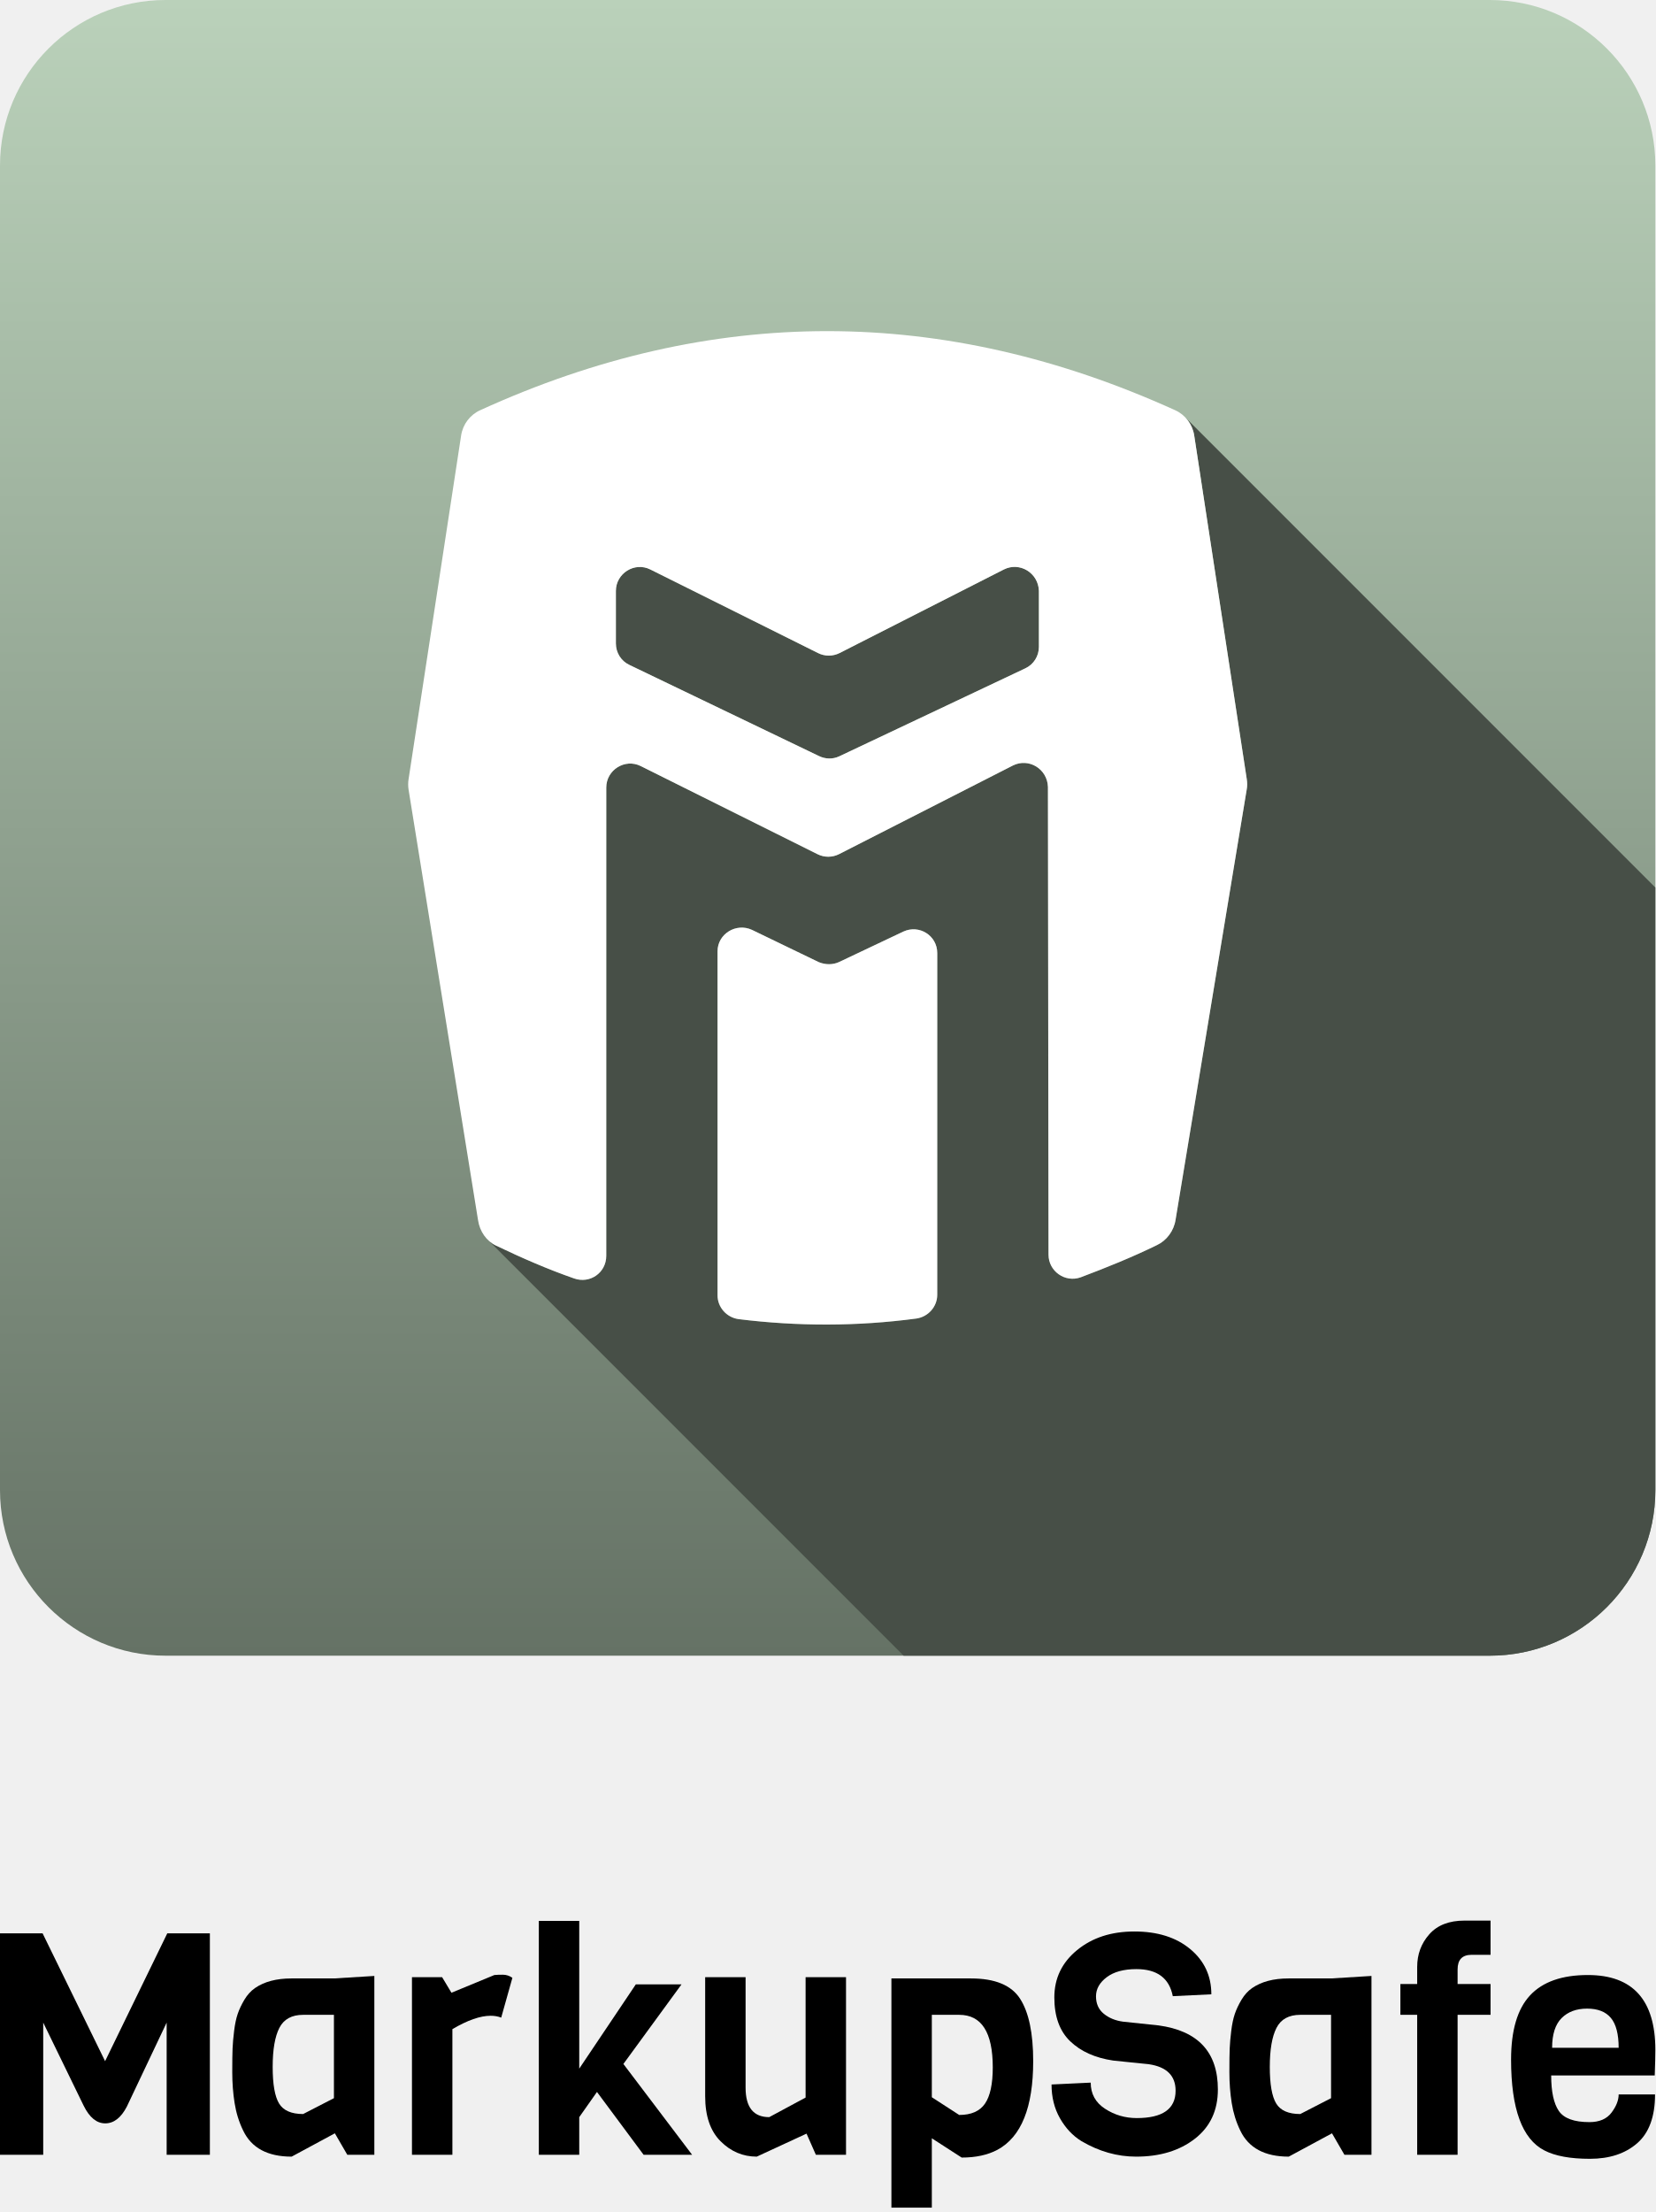
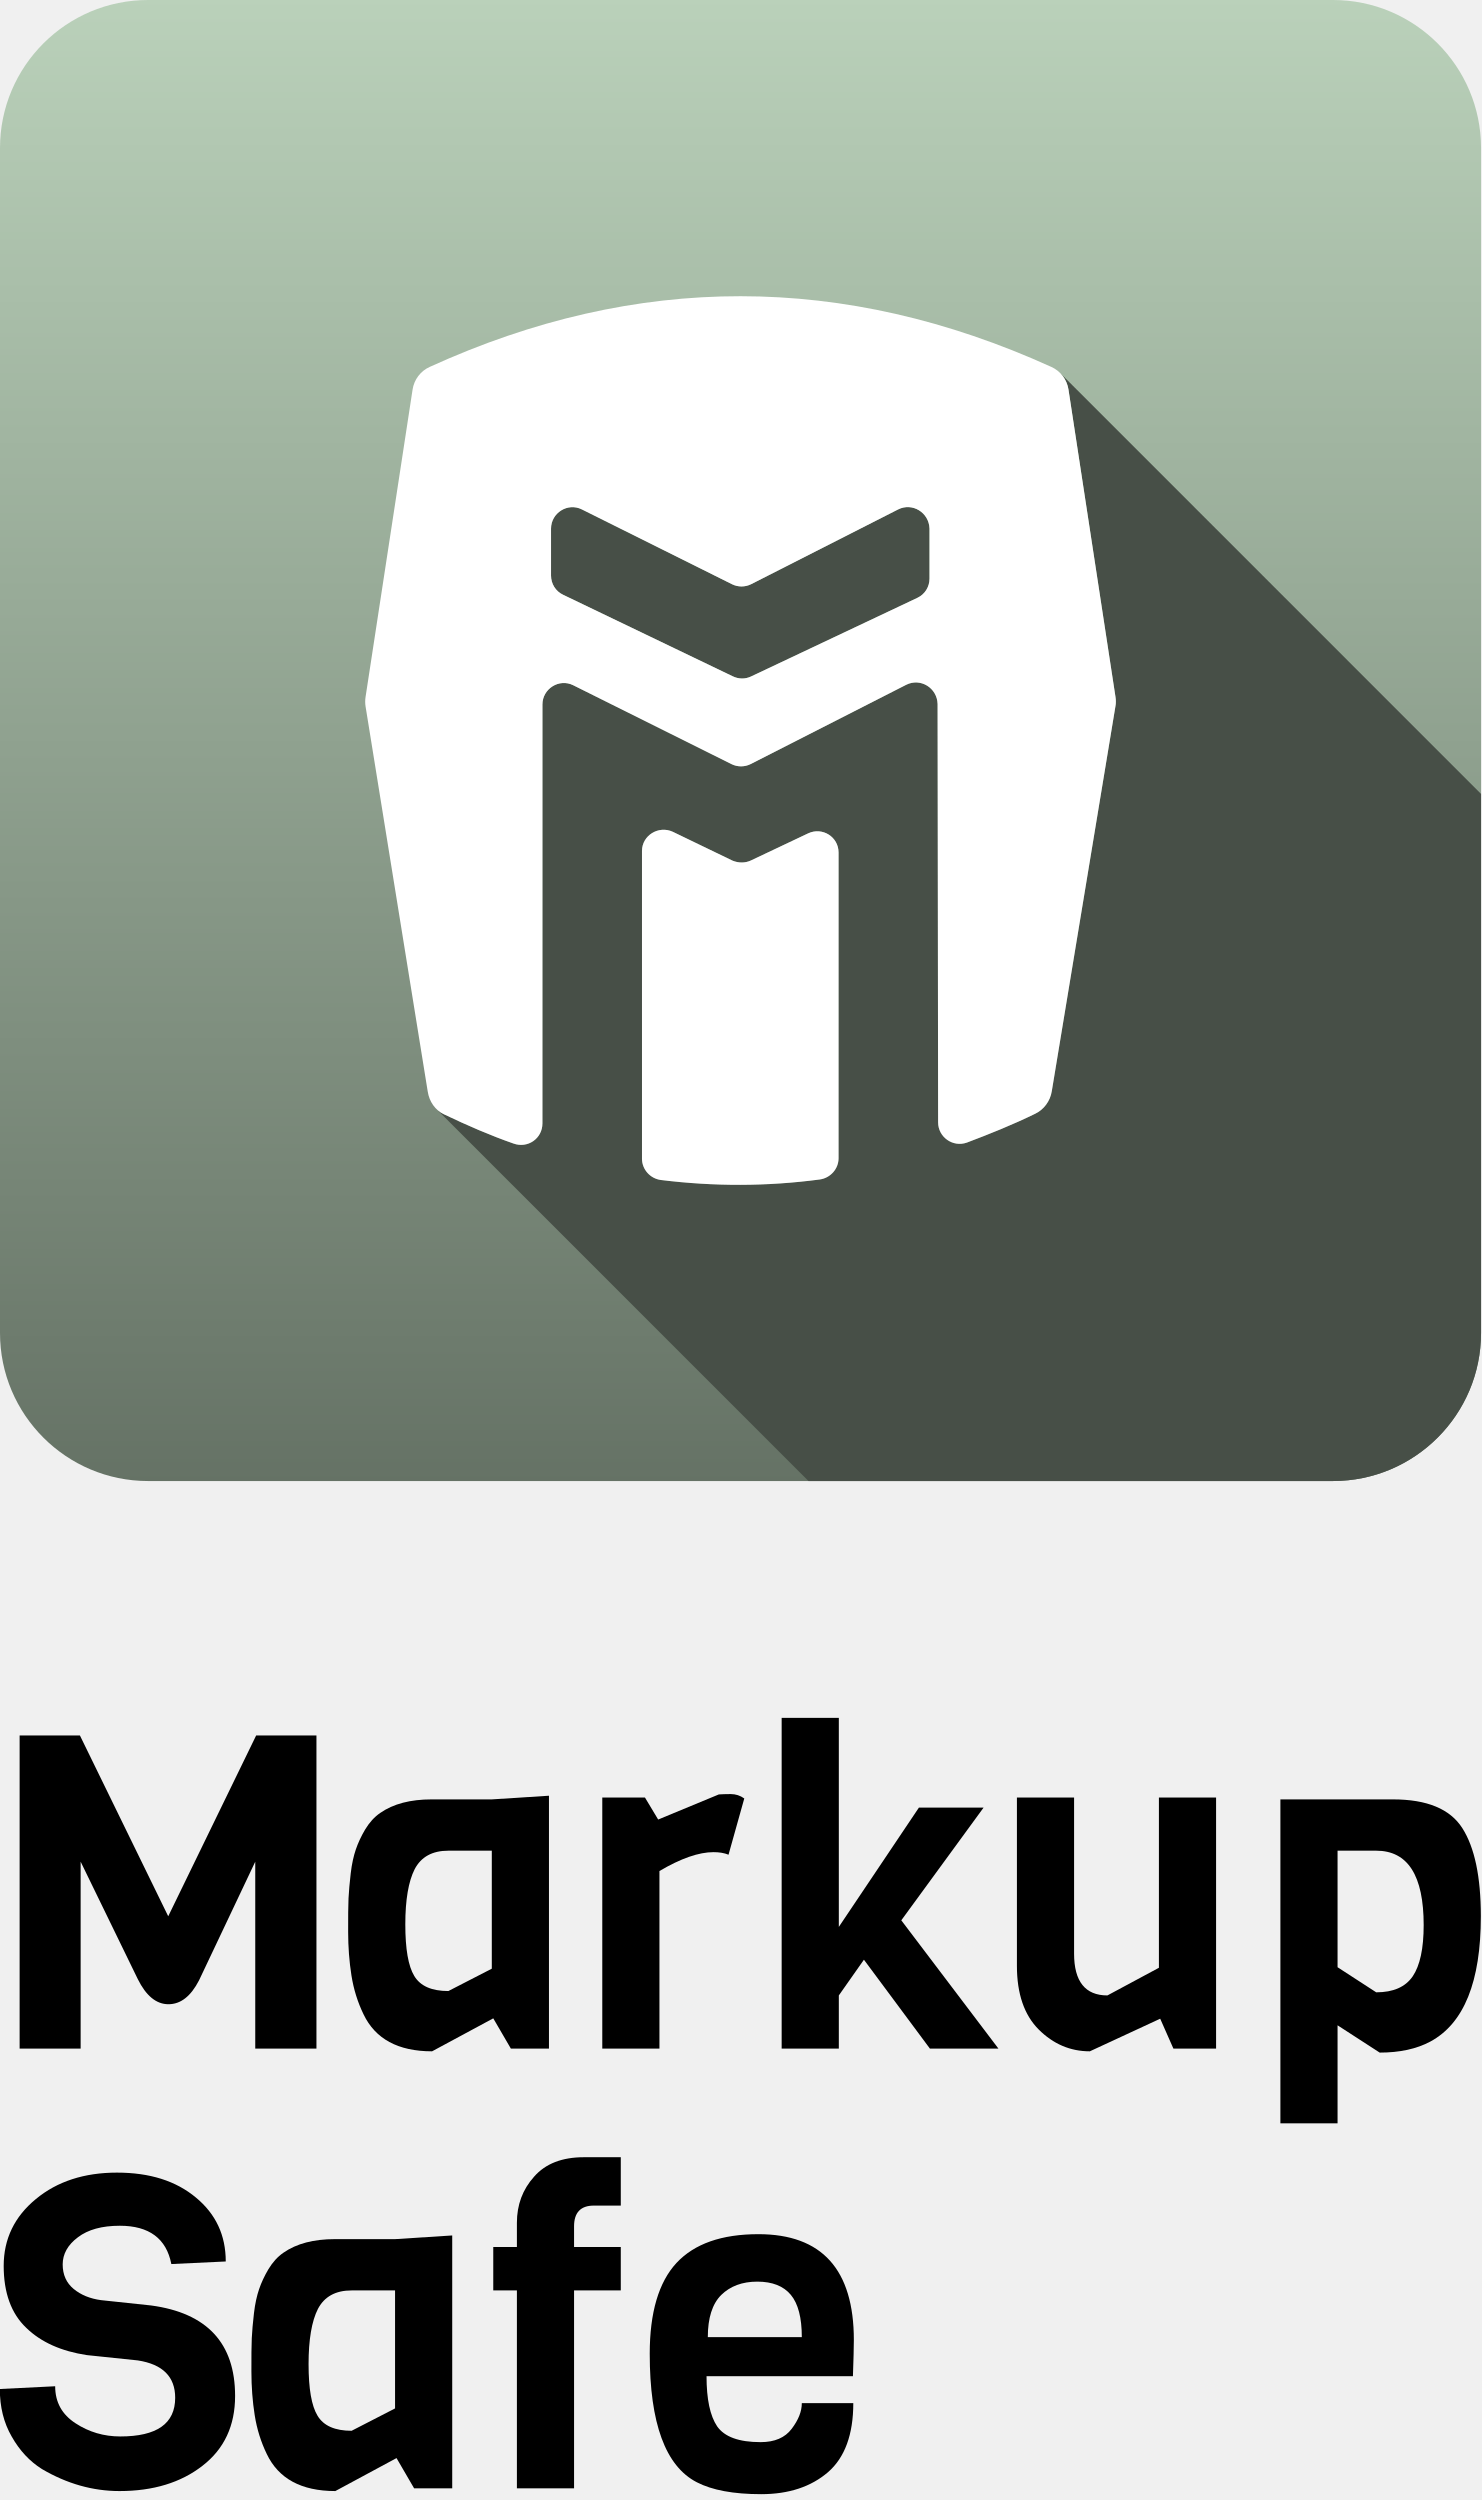
- <svg xmlns="http://www.w3.org/2000/svg" width="100%" height="100%" viewBox="0 0 250 334" version="1.1" xml:space="preserve" style="fill-rule:evenodd;clip-rule:evenodd;stroke-linejoin:round;stroke-miterlimit:2;">
-   <g id="Name">
-     <path d="M25.169,305.402l-6.01,12.678c-0.877,1.691 -1.965,2.536 -3.264,2.536c-1.299,0 -2.387,-0.892 -3.264,-2.676l-6.104,-12.538l0,19.957l-6.527,-0l0,-33.434l6.433,0l9.439,19.3l9.391,-19.3l6.433,0l0,33.434l-6.527,-0l0,-19.957Z" style="fill-rule:nonzero;" />
-     <path d="M56.536,325.359l-4.085,-0l-1.878,-3.24l-6.527,3.521c-3.632,0 -6.073,-1.314 -7.325,-3.944c-0.627,-1.283 -1.057,-2.669 -1.292,-4.156c-0.235,-1.487 -0.352,-3.036 -0.352,-4.648c0,-1.613 0.016,-2.802 0.047,-3.569c0.031,-0.767 0.11,-1.659 0.235,-2.677c0.125,-1.017 0.305,-1.87 0.54,-2.559c0.235,-0.689 0.571,-1.401 1.009,-2.136c0.439,-0.736 0.971,-1.323 1.597,-1.761c1.409,-0.971 3.24,-1.456 5.494,-1.456l6.433,0l6.104,-0.376l0,27.001Zm-6.104,-8.546l0,-12.585l-4.649,0c-1.722,0 -2.919,0.657 -3.592,1.972c-0.673,1.315 -1.01,3.279 -1.01,5.893c0,2.614 0.321,4.453 0.963,5.518c0.642,1.064 1.855,1.596 3.639,1.596l4.649,-2.394Z" style="fill-rule:nonzero;" />
-     <path d="M77.385,298.64l-1.69,6.011c-0.47,-0.188 -1.002,-0.282 -1.597,-0.282c-1.565,-0 -3.49,0.673 -5.775,2.019l-0,18.971l-6.105,-0l0,-26.813l4.555,0l1.409,2.348l6.48,-2.676c0.313,-0.032 0.736,-0.047 1.268,-0.047c0.532,-0 1.017,0.156 1.455,0.469Z" style="fill-rule:nonzero;" />
-     <path d="M104.527,325.359l-7.326,-0l-7.043,-9.486l-2.677,3.804l0,5.682l-6.104,-0l-0,-35.312l6.104,-0l0,22.305l8.546,-12.726l6.903,0l-8.781,12.021l10.378,13.712Z" style="fill-rule:nonzero;" />
-     <path d="M127.77,325.359l-4.554,-0l-1.409,-3.193l-7.513,3.474c-2.098,0 -3.921,-0.774 -5.471,-2.324c-1.549,-1.549 -2.324,-3.811 -2.324,-6.785l-0,-17.985l6.104,0l0,16.67c0,2.974 1.19,4.461 3.569,4.461l5.494,-2.958l0,-18.173l6.104,0l0,26.813Z" style="fill-rule:nonzero;" />
-     <path d="M156.039,311.225c-0,6.981 -1.8,11.442 -5.4,13.382c-1.472,0.783 -3.272,1.174 -5.4,1.174l-4.508,-2.911l-0,10.471l-6.105,0l0,-34.607l12.021,0c3.632,0 6.105,1.025 7.419,3.076c1.315,2.05 1.973,5.188 1.973,9.415Zm-6.105,0.939c0,-5.291 -1.69,-7.936 -5.071,-7.936l-4.132,0l-0,12.444l4.132,2.676c1.816,0 3.115,-0.571 3.897,-1.714c0.783,-1.142 1.174,-2.966 1.174,-5.47Z" style="fill-rule:nonzero;" />
-     <path d="M183.931,315.498c0,3.162 -1.158,5.642 -3.475,7.442c-2.316,1.8 -5.274,2.7 -8.874,2.7c-2.849,0 -5.604,-0.782 -8.265,-2.347c-1.315,-0.814 -2.395,-1.965 -3.24,-3.452c-0.845,-1.487 -1.268,-3.185 -1.268,-5.095l5.917,-0.281c-0,1.69 0.72,3.005 2.16,3.944c1.44,0.939 3.036,1.409 4.789,1.409c3.914,-0 5.87,-1.378 5.87,-4.132c0,-2.254 -1.33,-3.585 -3.991,-3.992l-5.447,-0.563c-2.724,-0.407 -4.884,-1.378 -6.48,-2.912c-1.597,-1.534 -2.395,-3.741 -2.395,-6.621c-0,-2.88 1.142,-5.259 3.428,-7.137c2.285,-1.878 5.173,-2.817 8.663,-2.817c3.491,-0 6.3,0.884 8.429,2.653c2.129,1.768 3.193,4.046 3.193,6.832l-5.823,0.282c-0.532,-2.724 -2.363,-4.086 -5.494,-4.086c-1.909,0 -3.404,0.407 -4.484,1.221c-1.08,0.814 -1.62,1.777 -1.62,2.888c0,1.111 0.391,1.988 1.174,2.63c0.783,0.641 1.753,1.041 2.911,1.197l5.353,0.564c5.98,0.813 8.969,4.038 8.969,9.673Z" style="fill-rule:nonzero;" />
-     <path d="M207.128,325.359l-4.085,-0l-1.878,-3.24l-6.528,3.521c-3.631,0 -6.073,-1.314 -7.325,-3.944c-0.626,-1.283 -1.056,-2.669 -1.291,-4.156c-0.235,-1.487 -0.352,-3.036 -0.352,-4.648c-0,-1.613 0.015,-2.802 0.047,-3.569c0.031,-0.767 0.109,-1.659 0.234,-2.677c0.126,-1.017 0.306,-1.87 0.54,-2.559c0.235,-0.689 0.572,-1.401 1.01,-2.136c0.438,-0.736 0.97,-1.323 1.597,-1.761c1.408,-0.971 3.24,-1.456 5.494,-1.456l6.433,0l6.104,-0.376l0,27.001Zm-6.104,-8.546l-0,-12.585l-4.649,0c-1.722,0 -2.919,0.657 -3.592,1.972c-0.673,1.315 -1.01,3.279 -1.01,5.893c0,2.614 0.321,4.453 0.963,5.518c0.641,1.064 1.855,1.596 3.639,1.596l4.649,-2.394Z" style="fill-rule:nonzero;" />
-     <path d="M225.113,304.228l-4.978,0l0,21.131l-6.104,-0l-0,-21.131l-2.536,0l0,-4.649l2.536,0l-0,-2.582c-0,-1.91 0.61,-3.553 1.831,-4.931c1.221,-1.377 2.99,-2.066 5.306,-2.066l3.945,-0l-0,5.165l-2.865,0c-1.408,0 -2.113,0.736 -2.113,2.207l0,2.207l4.978,0l-0,4.649Z" style="fill-rule:nonzero;" />
-     <path d="M249.906,313.385l-15.637,-0c0,2.441 0.384,4.226 1.151,5.353c0.767,1.127 2.309,1.69 4.625,1.69c1.503,0 2.614,-0.477 3.334,-1.432c0.72,-0.955 1.08,-1.87 1.08,-2.747l5.494,0c0,3.35 -0.9,5.807 -2.7,7.372c-1.8,1.566 -4.179,2.348 -7.137,2.348c-2.959,0 -5.252,-0.422 -6.88,-1.268c-3.349,-1.721 -5.024,-6.292 -5.024,-13.711c-0,-4.414 0.955,-7.646 2.864,-9.697c1.91,-2.05 4.821,-3.075 8.734,-3.075c6.793,-0 10.19,3.772 10.19,11.316c-0,0.814 -0.031,2.098 -0.094,3.851Zm-15.496,-4.18l10.049,0c0,-2.066 -0.391,-3.568 -1.174,-4.507c-0.782,-0.94 -1.98,-1.409 -3.592,-1.409c-1.612,-0 -2.896,0.477 -3.851,1.432c-0.954,0.955 -1.432,2.45 -1.432,4.484Z" style="fill-rule:nonzero;" />
-   </g>
-   <g id="Icon">
-     <path id="Box" d="M250,25l0,200c0,13.798 -11.202,25 -25,25l-200,0c-13.798,0 -25,-11.202 -25,-25l0,-200c0,-13.798 11.202,-25 25,-25l200,0c13.798,0 25,11.202 25,25Z" style="fill:url(#_Linear1);" />
-     <path id="Shadow" d="M250,134.012l0,90.988c0,13.798 -11.202,25 -25,25l-88.529,0l-62.66,-62.66c0.334,0.304 0.709,0.557 1.118,0.75c3.924,1.876 7.848,3.582 11.771,4.947c2.389,0.853 4.862,-0.853 4.862,-3.412l0,-70.713c0,-2.645 2.815,-4.436 5.204,-3.242l26.699,13.307c1.023,0.512 2.217,0.512 3.241,-0l26.272,-13.392c2.389,-1.194 5.204,0.512 5.289,3.241l0.085,70.629c0,2.473 2.474,4.265 4.862,3.412c3.839,-1.451 7.677,-2.986 11.516,-4.863c1.45,-0.682 2.559,-2.132 2.815,-3.838l10.747,-64.999c0.086,-0.426 0.086,-1.023 0,-1.535l-7.932,-51.862c-0.159,-1.057 -0.645,-2.015 -1.356,-2.754l70.996,70.996Zm-126.365,-19.877l-28.575,-13.733c-1.28,-0.598 -2.047,-1.877 -2.047,-3.242l-0,-7.933c-0,-2.644 2.814,-4.435 5.203,-3.241l25.334,12.624c1.024,0.512 2.218,0.512 3.241,0l24.823,-12.624c2.388,-1.194 5.203,0.512 5.288,3.241l0,8.445c0,1.365 -0.768,2.644 -2.047,3.241l-28.149,13.307c-0.938,0.427 -2.047,0.427 -3.071,-0.085Zm0,31.134l-10.065,-4.862c-2.389,-1.109 -5.203,0.597 -5.203,3.242l-0,51.947c-0,1.791 1.364,3.327 3.156,3.583c8.956,1.109 17.913,1.109 26.869,-0.086c1.791,-0.256 3.156,-1.791 3.156,-3.582l0,-51.607c0,-2.644 -2.729,-4.35 -5.118,-3.241l-9.724,4.606c-0.938,0.427 -2.047,0.427 -3.071,0Z" style="fill:#474f47;" />
-     <g id="Icon1">
-       <path d="M123.635,145.269l-10.065,-4.862c-2.389,-1.109 -5.203,0.597 -5.203,3.242l-0,51.947c-0,1.791 1.364,3.327 3.156,3.583c8.956,1.109 17.913,1.109 26.869,-0.086c1.791,-0.256 3.156,-1.791 3.156,-3.582l0,-51.607c0,-2.644 -2.729,-4.35 -5.118,-3.241l-9.724,4.606c-0.938,0.427 -2.047,0.427 -3.071,0Z" style="fill:#fff;" />
-       <path d="M188.292,117.632l-7.932,-51.862c-0.256,-1.706 -1.365,-3.156 -2.901,-3.839c-34.973,-15.865 -69.945,-15.951 -104.918,0c-1.536,0.683 -2.645,2.133 -2.901,3.839l-7.932,51.862c-0.086,0.512 -0.086,1.109 -0,1.621l10.491,64.998c0.256,1.706 1.28,3.156 2.73,3.839c3.924,1.876 7.848,3.582 11.771,4.947c2.389,0.853 4.862,-0.853 4.862,-3.412l0,-70.713c0,-2.645 2.815,-4.436 5.204,-3.242l26.699,13.307c1.023,0.512 2.217,0.512 3.241,-0l26.272,-13.392c2.389,-1.194 5.204,0.512 5.289,3.241l0.085,70.629c0,2.473 2.474,4.265 4.862,3.412c3.839,-1.451 7.677,-2.986 11.516,-4.863c1.45,-0.682 2.559,-2.132 2.815,-3.838l10.747,-64.999c0.086,-0.426 0.086,-1.023 0,-1.535Zm-64.657,-3.497l-28.575,-13.733c-1.28,-0.598 -2.047,-1.877 -2.047,-3.242l-0,-7.933c-0,-2.644 2.814,-4.435 5.203,-3.241l25.334,12.624c1.024,0.512 2.218,0.512 3.241,0l24.823,-12.624c2.388,-1.194 5.203,0.512 5.288,3.241l0,8.445c0,1.365 -0.768,2.644 -2.047,3.241l-28.149,13.307c-0.938,0.427 -2.047,0.427 -3.071,-0.085Z" style="fill:#fff;" />
+ <svg xmlns="http://www.w3.org/2000/svg" width="100%" height="100%" viewBox="0 0 250 422" version="1.1" xml:space="preserve" style="fill-rule:evenodd;clip-rule:evenodd;stroke-linejoin:round;stroke-miterlimit:2;">
+   <g transform="matrix(0.5,0,0,0.5,-125,-39.4938)">
+     <g transform="matrix(1,0,0,1,-4400,0)">
+       <g id="Name" transform="matrix(0.5,0,0,0.5,2450,540)">
+         <g transform="matrix(12.3713,0,0,12.3713,-37379.1,-18497.6)">
+           <path d="M3423.65,1550.36L3415.66,1550.36C3415.66,1551.61 3415.85,1552.52 3416.24,1553.1C3416.64,1553.67 3417.42,1553.96 3418.61,1553.96C3419.38,1553.96 3419.94,1553.72 3420.31,1553.23C3420.68,1552.74 3420.86,1552.28 3420.86,1551.83L3423.67,1551.83C3423.67,1553.54 3423.21,1554.8 3422.29,1555.6C3421.37,1556.39 3420.16,1556.8 3418.64,1556.8C3417.13,1556.8 3415.96,1556.58 3415.13,1556.15C3413.42,1555.27 3412.56,1552.93 3412.56,1549.14C3412.56,1546.88 3413.05,1545.23 3414.02,1544.18C3415,1543.13 3416.49,1542.61 3418.49,1542.61C3421.96,1542.61 3423.7,1544.54 3423.7,1548.39C3423.7,1548.81 3423.68,1549.47 3423.65,1550.36ZM3415.73,1548.23L3420.86,1548.23C3420.86,1547.17 3420.66,1546.4 3420.26,1545.92C3419.86,1545.44 3419.25,1545.2 3418.43,1545.2C3417.6,1545.2 3416.95,1545.45 3416.46,1545.93C3415.97,1546.42 3415.73,1547.19 3415.73,1548.23Z" style="fill-rule:nonzero;" />
+         </g>
+         <g transform="matrix(12.3713,0,0,12.3713,-37379.1,-18497.6)">
+           <path d="M3410.98,1545.68L3408.43,1545.68L3408.43,1556.48L3405.31,1556.48L3405.31,1545.68L3404.02,1545.68L3404.02,1543.31L3405.31,1543.31L3405.31,1541.99C3405.31,1541.01 3405.62,1540.17 3406.25,1539.47C3406.87,1538.76 3407.78,1538.41 3408.96,1538.41L3410.98,1538.41L3410.98,1541.05L3409.51,1541.05C3408.79,1541.05 3408.43,1541.43 3408.43,1542.18L3408.43,1543.31L3410.98,1543.31L3410.98,1545.68Z" style="fill-rule:nonzero;" />
+         </g>
+         <g transform="matrix(12.3713,0,0,12.3713,-37379.1,-18497.6)">
+           <path d="M3401.78,1556.48L3399.7,1556.48L3398.74,1554.83L3395.4,1556.63C3393.54,1556.63 3392.3,1555.95 3391.66,1554.61C3391.34,1553.95 3391.12,1553.25 3391,1552.49C3390.88,1551.73 3390.82,1550.93 3390.82,1550.11C3390.82,1549.29 3390.82,1548.68 3390.84,1548.29C3390.86,1547.89 3390.9,1547.44 3390.96,1546.92C3391.02,1546.4 3391.12,1545.96 3391.24,1545.61C3391.36,1545.26 3391.53,1544.89 3391.75,1544.52C3391.98,1544.14 3392.25,1543.84 3392.57,1543.62C3393.29,1543.12 3394.22,1542.88 3395.38,1542.88L3398.66,1542.88L3401.78,1542.68L3401.78,1556.48ZM3398.66,1552.12L3398.66,1545.68L3396.29,1545.68C3395.41,1545.68 3394.8,1546.02 3394.45,1546.69C3394.11,1547.36 3393.94,1548.37 3393.94,1549.7C3393.94,1551.04 3394.1,1551.98 3394.43,1552.52C3394.76,1553.07 3395.38,1553.34 3396.29,1553.34L3398.66,1552.12Z" style="fill-rule:nonzero;" />
+         </g>
+         <g transform="matrix(12.3713,0,0,12.3713,-37379.1,-18497.6)">
+           <path d="M3389.93,1551.44C3389.93,1553.06 3389.34,1554.33 3388.15,1555.25C3386.97,1556.17 3385.46,1556.63 3383.62,1556.63C3382.16,1556.63 3380.75,1556.23 3379.39,1555.43C3378.72,1555.01 3378.17,1554.42 3377.74,1553.66C3377.3,1552.9 3377.09,1552.04 3377.09,1551.06L3380.11,1550.91C3380.11,1551.78 3380.48,1552.45 3381.22,1552.93C3381.95,1553.41 3382.77,1553.65 3383.66,1553.65C3385.66,1553.65 3386.66,1552.95 3386.66,1551.54C3386.66,1550.39 3385.98,1549.71 3384.62,1549.5L3381.84,1549.21C3380.45,1549 3379.34,1548.51 3378.53,1547.72C3377.71,1546.94 3377.3,1545.81 3377.3,1544.34C3377.3,1542.87 3377.89,1541.65 3379.06,1540.69C3380.22,1539.73 3381.7,1539.25 3383.48,1539.25C3385.27,1539.25 3386.7,1539.7 3387.79,1540.61C3388.88,1541.51 3389.42,1542.67 3389.42,1544.1L3386.45,1544.24C3386.18,1542.85 3385.24,1542.15 3383.64,1542.15C3382.66,1542.15 3381.9,1542.36 3381.35,1542.78C3380.8,1543.19 3380.52,1543.69 3380.52,1544.26C3380.52,1544.82 3380.72,1545.27 3381.12,1545.6C3381.52,1545.93 3382.02,1546.13 3382.61,1546.21L3385.34,1546.5C3388.4,1546.91 3389.93,1548.56 3389.93,1551.44Z" style="fill-rule:nonzero;" />
+         </g>
+         <g transform="matrix(12.3713,0,0,12.3713,-37379.1,-18497.6)">
+           <path d="M3457.92,1525.26C3457.92,1528.83 3457,1531.11 3455.16,1532.1C3454.41,1532.5 3453.49,1532.7 3452.4,1532.7L3450.1,1531.21L3450.1,1536.56L3446.98,1536.56L3446.98,1518.88L3453.12,1518.88C3454.98,1518.88 3456.24,1519.4 3456.91,1520.45C3457.58,1521.5 3457.92,1523.1 3457.92,1525.26ZM3454.8,1525.74C3454.8,1523.04 3453.94,1521.68 3452.21,1521.68L3450.1,1521.68L3450.1,1528.04L3452.21,1529.41C3453.14,1529.41 3453.8,1529.12 3454.2,1528.54C3454.6,1527.95 3454.8,1527.02 3454.8,1525.74Z" style="fill-rule:nonzero;" />
+         </g>
+         <g transform="matrix(12.3713,0,0,12.3713,-37379.1,-18497.6)">
+           <path d="M3443.47,1532.48L3441.14,1532.48L3440.42,1530.85L3436.58,1532.63C3435.51,1532.63 3434.58,1532.23 3433.79,1531.44C3433,1530.65 3432.6,1529.49 3432.6,1527.97L3432.6,1518.78L3435.72,1518.78L3435.72,1527.3C3435.72,1528.82 3436.33,1529.58 3437.54,1529.58L3440.35,1528.07L3440.35,1518.78L3443.47,1518.78L3443.47,1532.48Z" style="fill-rule:nonzero;" />
+         </g>
+         <g transform="matrix(12.3713,0,0,12.3713,-37379.1,-18497.6)">
+           <path d="M3431.59,1532.48L3427.85,1532.48L3424.25,1527.63L3422.88,1529.58L3422.88,1532.48L3419.76,1532.48L3419.76,1514.43L3422.88,1514.43L3422.88,1525.84L3427.25,1519.33L3430.78,1519.33L3426.29,1525.48L3431.59,1532.48Z" style="fill-rule:nonzero;" />
+         </g>
+         <g transform="matrix(12.3713,0,0,12.3713,-37379.1,-18497.6)">
+           <path d="M3417.72,1518.83L3416.86,1521.9C3416.62,1521.8 3416.34,1521.76 3416.04,1521.76C3415.24,1521.76 3414.26,1522.1 3413.09,1522.79L3413.09,1532.48L3409.97,1532.48L3409.97,1518.78L3412.3,1518.78L3413.02,1519.98L3416.33,1518.61C3416.49,1518.6 3416.7,1518.59 3416.98,1518.59C3417.25,1518.59 3417.5,1518.67 3417.72,1518.83Z" style="fill-rule:nonzero;" />
+         </g>
+         <g transform="matrix(12.3713,0,0,12.3713,-37379.1,-18497.6)">
+           <path d="M3407.06,1532.48L3404.98,1532.48L3404.02,1530.83L3400.68,1532.63C3398.82,1532.63 3397.58,1531.95 3396.94,1530.61C3396.62,1529.95 3396.4,1529.25 3396.28,1528.49C3396.16,1527.73 3396.1,1526.93 3396.1,1526.11C3396.1,1525.29 3396.1,1524.68 3396.12,1524.29C3396.14,1523.89 3396.18,1523.44 3396.24,1522.92C3396.3,1522.4 3396.4,1521.96 3396.52,1521.61C3396.64,1521.26 3396.81,1520.89 3397.03,1520.52C3397.26,1520.14 3397.53,1519.84 3397.85,1519.62C3398.57,1519.12 3399.5,1518.88 3400.66,1518.88L3403.94,1518.88L3407.06,1518.68L3407.06,1532.48ZM3403.94,1528.12L3403.94,1521.68L3401.57,1521.68C3400.69,1521.68 3400.08,1522.02 3399.73,1522.69C3399.39,1523.36 3399.22,1524.37 3399.22,1525.7C3399.22,1527.04 3399.38,1527.98 3399.71,1528.52C3400.04,1529.07 3400.66,1529.34 3401.57,1529.34L3403.94,1528.12Z" style="fill-rule:nonzero;" />
+         </g>
+         <g transform="matrix(12.3713,0,0,12.3713,-37379.1,-18497.6)">
+           <path d="M3391.03,1522.28L3387.96,1528.76C3387.51,1529.63 3386.96,1530.06 3386.29,1530.06C3385.63,1530.06 3385.07,1529.6 3384.62,1528.69L3381.5,1522.28L3381.5,1532.48L3378.17,1532.48L3378.17,1515.39L3381.46,1515.39L3386.28,1525.26L3391.08,1515.39L3394.37,1515.39L3394.37,1532.48L3391.03,1532.48L3391.03,1522.28Z" style="fill-rule:nonzero;" />
+         </g>
+       </g>
+     </g>
+     <g transform="matrix(1,0,0,1,-4400,0)">
+       <g id="Icon" transform="matrix(0.5,0,0,0.5,2450,78.9875)">
+         <g id="Box" transform="matrix(1,0,0,1,3300,0)">
+           <path d="M2100,100L2100,900C2100,955.192 2055.19,1000 2000,1000L1200,1000C1144.81,1000 1100,955.192 1100,900L1100,100C1100,44.808 1144.81,0 1200,0L2000,0C2055.19,0 2100,44.808 2100,100Z" style="fill:url(#_Linear1);" />
+         </g>
+         <g id="Shadow" transform="matrix(1,0,0,1,4400,-1100)">
+           <path d="M1000,1636.05L1000,2000C1000,2055.19 955.192,2100 900,2100L545.883,2100L295.245,1849.36C296.579,1850.57 298.08,1851.59 299.716,1852.36C315.411,1859.87 331.106,1866.69 346.802,1872.15C356.355,1875.56 366.25,1868.74 366.25,1858.5L366.25,1575.65C366.25,1565.07 377.51,1557.9 387.063,1562.68L493.858,1615.91C497.953,1617.95 502.73,1617.95 506.824,1615.91L611.913,1562.34C621.467,1557.56 632.726,1564.39 633.068,1575.31L633.409,1857.82C633.409,1867.71 643.304,1874.88 652.857,1871.47C668.211,1865.67 683.565,1859.52 698.919,1852.02C704.719,1849.29 709.155,1843.49 710.179,1836.66L753.17,1576.67C753.511,1574.96 753.511,1572.58 753.17,1570.53L721.438,1363.08C720.804,1358.85 718.861,1355.02 716.015,1352.06L1000,1636.05ZM494.541,1556.54L380.239,1501.61C375.121,1499.22 372.05,1494.1 372.05,1488.64L372.05,1456.91C372.05,1446.33 383.31,1439.17 392.863,1443.94L494.2,1494.44C498.294,1496.49 503.071,1496.49 507.165,1494.44L606.454,1443.94C616.008,1439.17 627.267,1445.99 627.608,1456.91L627.608,1490.69C627.608,1496.15 624.538,1501.27 619.42,1503.65L506.824,1556.88C503.071,1558.59 498.635,1558.59 494.541,1556.54ZM494.541,1681.08L454.279,1661.63C444.726,1657.19 433.466,1664.02 433.466,1674.59L433.466,1882.38C433.466,1889.55 438.925,1895.69 446.091,1896.72C481.916,1901.15 517.742,1901.15 553.568,1896.37C560.733,1895.35 566.193,1889.21 566.193,1882.04L566.193,1675.62C566.193,1665.04 555.274,1658.22 545.721,1662.65L506.824,1681.08C503.071,1682.78 498.635,1682.78 494.541,1681.08Z" style="fill:rgb(71,79,71);" />
+         </g>
+         <g id="Icon1" transform="matrix(1.706,0,0,1.706,4281.28,-532.917)">
+           <g transform="matrix(2,0,0,2,-214.125,-429.612)">
+             <path d="M286.8,541.3L275,535.6C272.2,534.3 268.9,536.3 268.9,539.4L268.9,600.3C268.9,602.4 270.5,604.2 272.6,604.5C283.1,605.8 293.6,605.8 304.1,604.4C306.2,604.1 307.8,602.3 307.8,600.2L307.8,539.7C307.8,536.6 304.6,534.6 301.8,535.9L290.4,541.3C289.3,541.8 288,541.8 286.8,541.3Z" style="fill:white;" />
+           </g>
+           <g transform="matrix(2,0,0,2,-214.125,-429.612)">
+             <path d="M362.6,508.9L353.3,448.1C353,446.1 351.7,444.4 349.9,443.6C308.9,425 267.9,424.9 226.9,443.6C225.1,444.4 223.8,446.1 223.5,448.1L214.2,508.9C214.1,509.5 214.1,510.2 214.2,510.8L226.5,587C226.8,589 228,590.7 229.7,591.5C234.3,593.7 238.9,595.7 243.5,597.3C246.3,598.3 249.2,596.3 249.2,593.3L249.2,510.4C249.2,507.3 252.5,505.2 255.3,506.6L286.6,522.2C287.8,522.8 289.2,522.8 290.4,522.2L321.2,506.5C324,505.1 327.3,507.1 327.4,510.3L327.5,593.1C327.5,596 330.4,598.1 333.2,597.1C337.7,595.4 342.2,593.6 346.7,591.4C348.4,590.6 349.7,588.9 350,586.9L362.6,510.7C362.7,510.2 362.7,509.5 362.6,508.9ZM286.8,504.8L253.3,488.7C251.8,488 250.9,486.5 250.9,484.9L250.9,475.6C250.9,472.5 254.2,470.4 257,471.8L286.7,486.6C287.9,487.2 289.3,487.2 290.5,486.6L319.6,471.8C322.4,470.4 325.7,472.4 325.8,475.6L325.8,485.5C325.8,487.1 324.9,488.6 323.4,489.3L290.4,504.9C289.3,505.4 288,505.4 286.8,504.8Z" style="fill:white;" />
+           </g>
+         </g>
+       </g>
    </g>
  </g>
  <defs>
-     <linearGradient id="_Linear1" x1="0" y1="0" x2="1" y2="0" gradientUnits="userSpaceOnUse" gradientTransform="matrix(1.53081e-14,250,-250,1.53081e-14,133.795,0)">
-       <stop offset="0" style="stop-color:#bad1ba;stop-opacity:1" />
-       <stop offset="1" style="stop-color:#657265;stop-opacity:1" />
+     <linearGradient id="_Linear1" x1="0" y1="0" x2="1" y2="0" gradientUnits="userSpaceOnUse" gradientTransform="matrix(6.12323e-14,1000,-1000,6.12323e-14,1635.18,0)">
+       <stop offset="0" style="stop-color:rgb(186,209,186);stop-opacity:1" />
+       <stop offset="1" style="stop-color:rgb(101,114,101);stop-opacity:1" />
    </linearGradient>
  </defs>
</svg>
